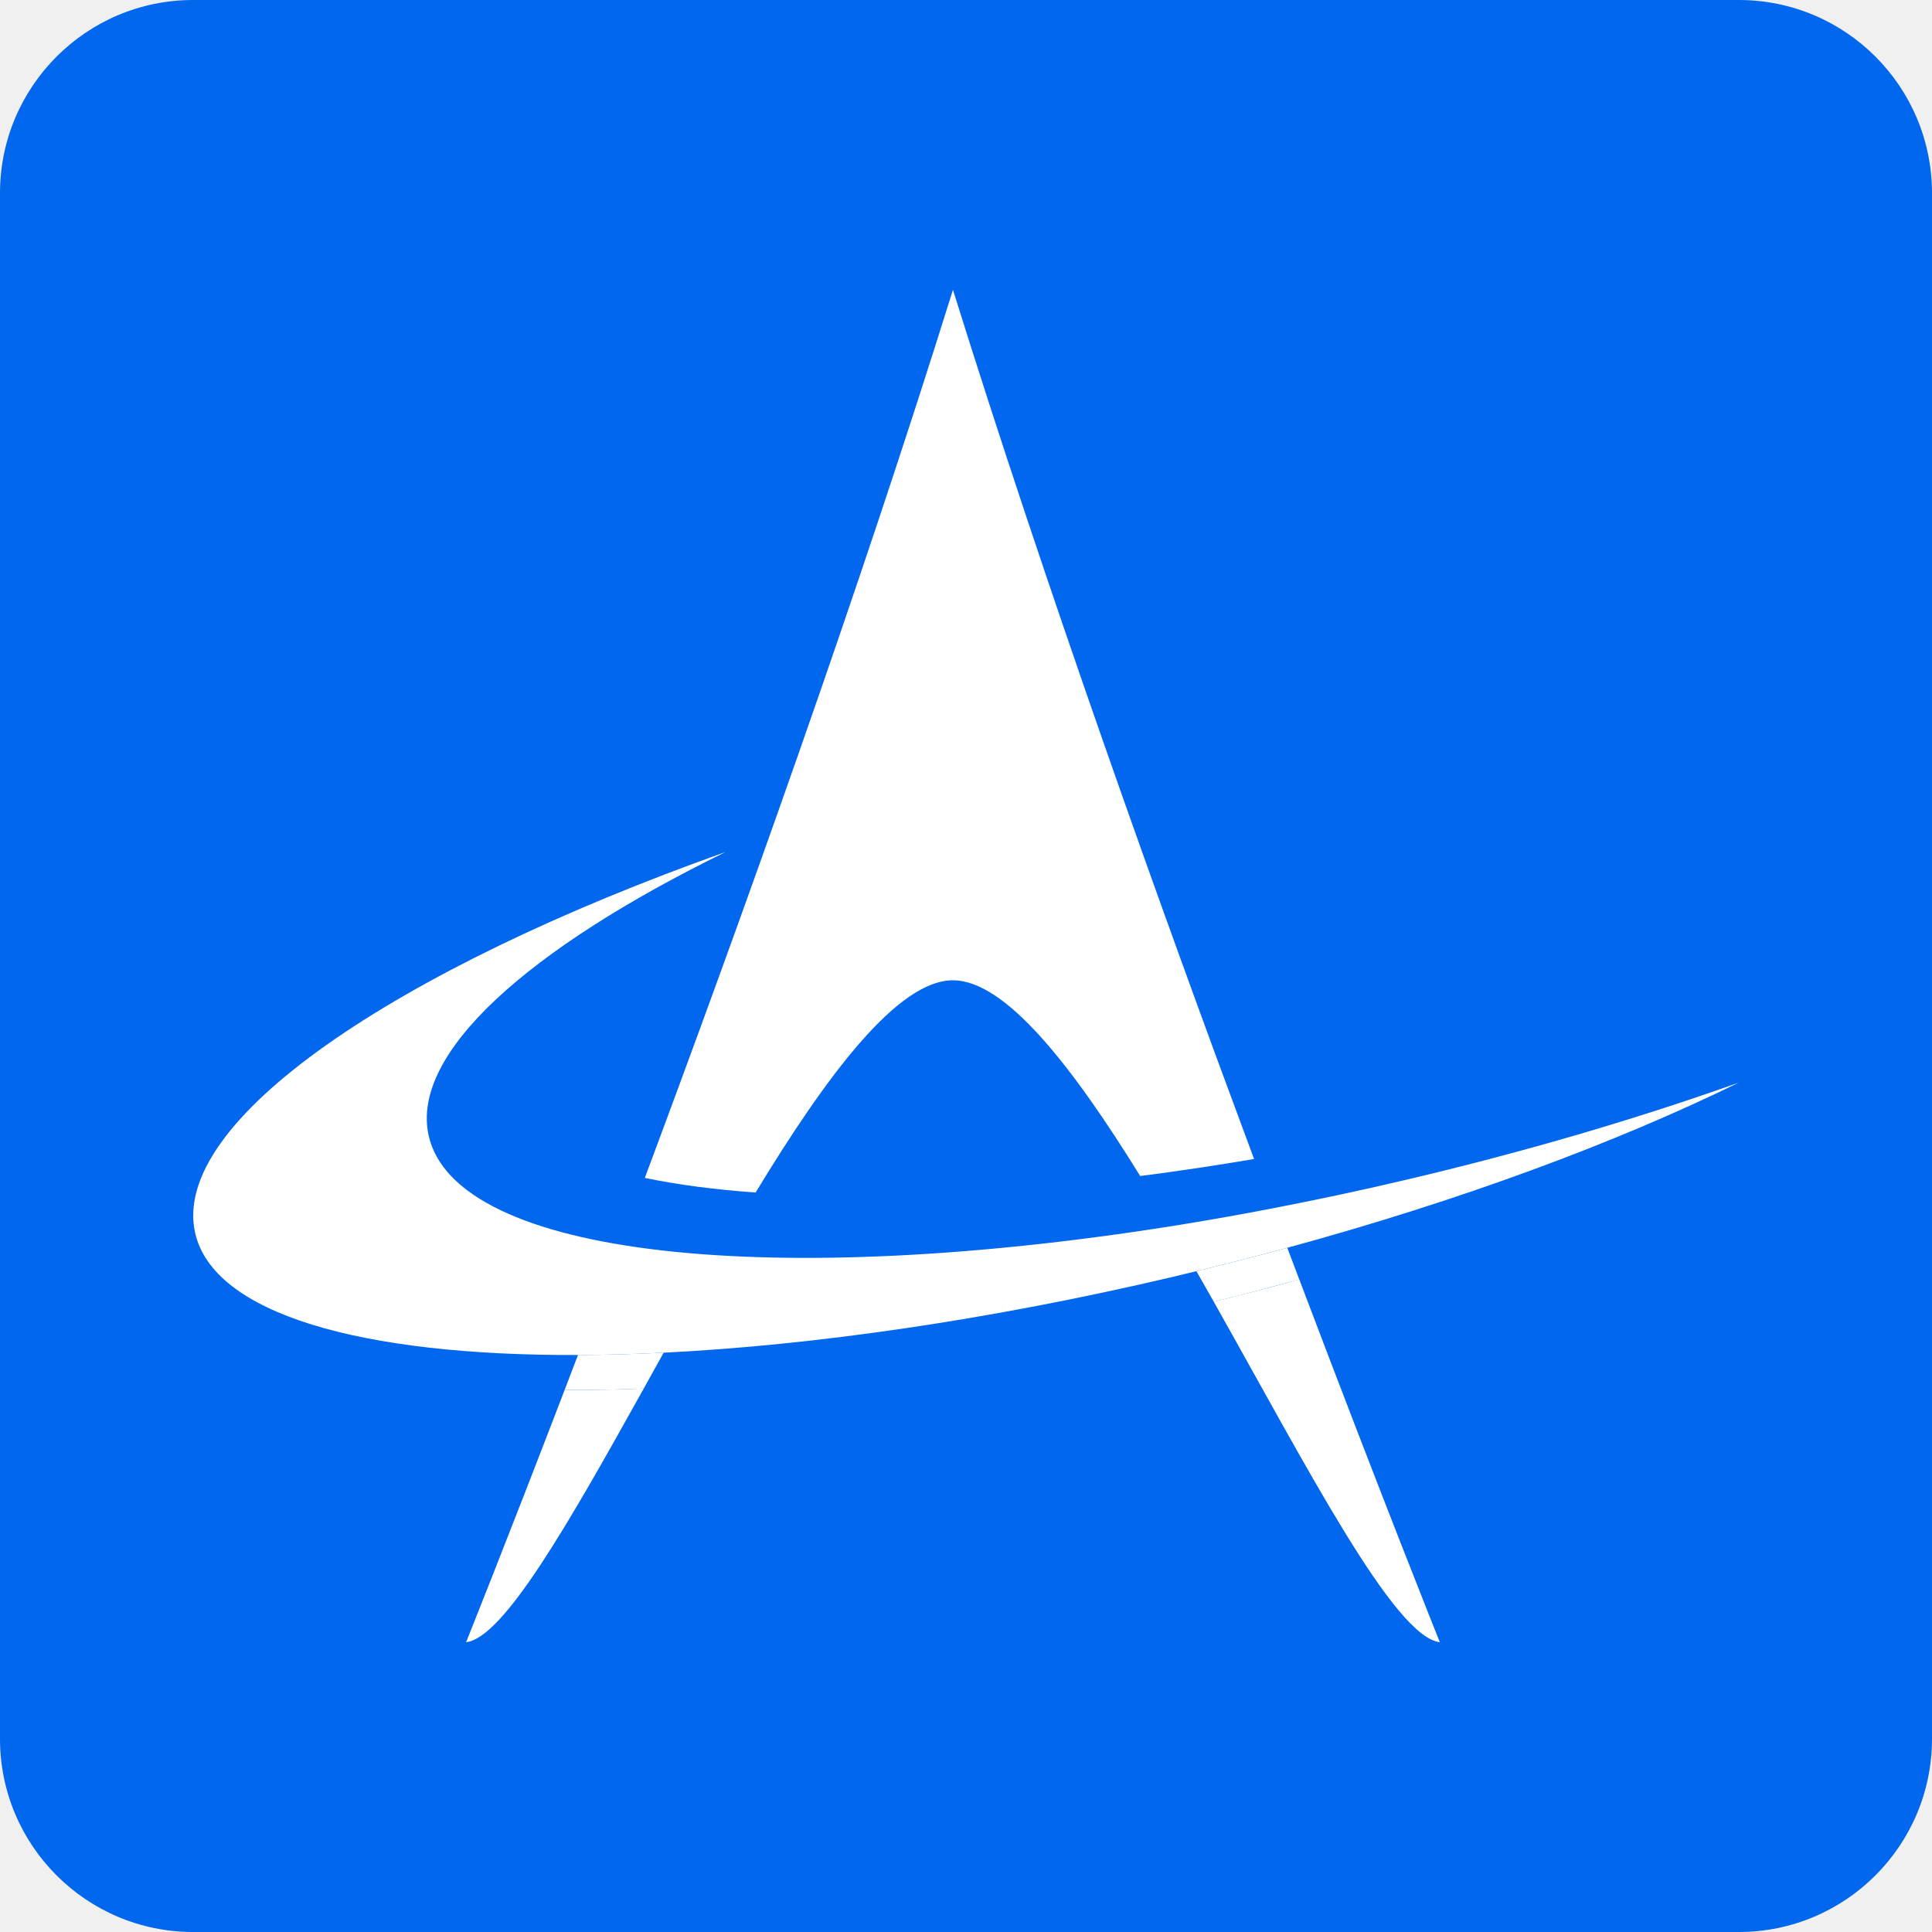
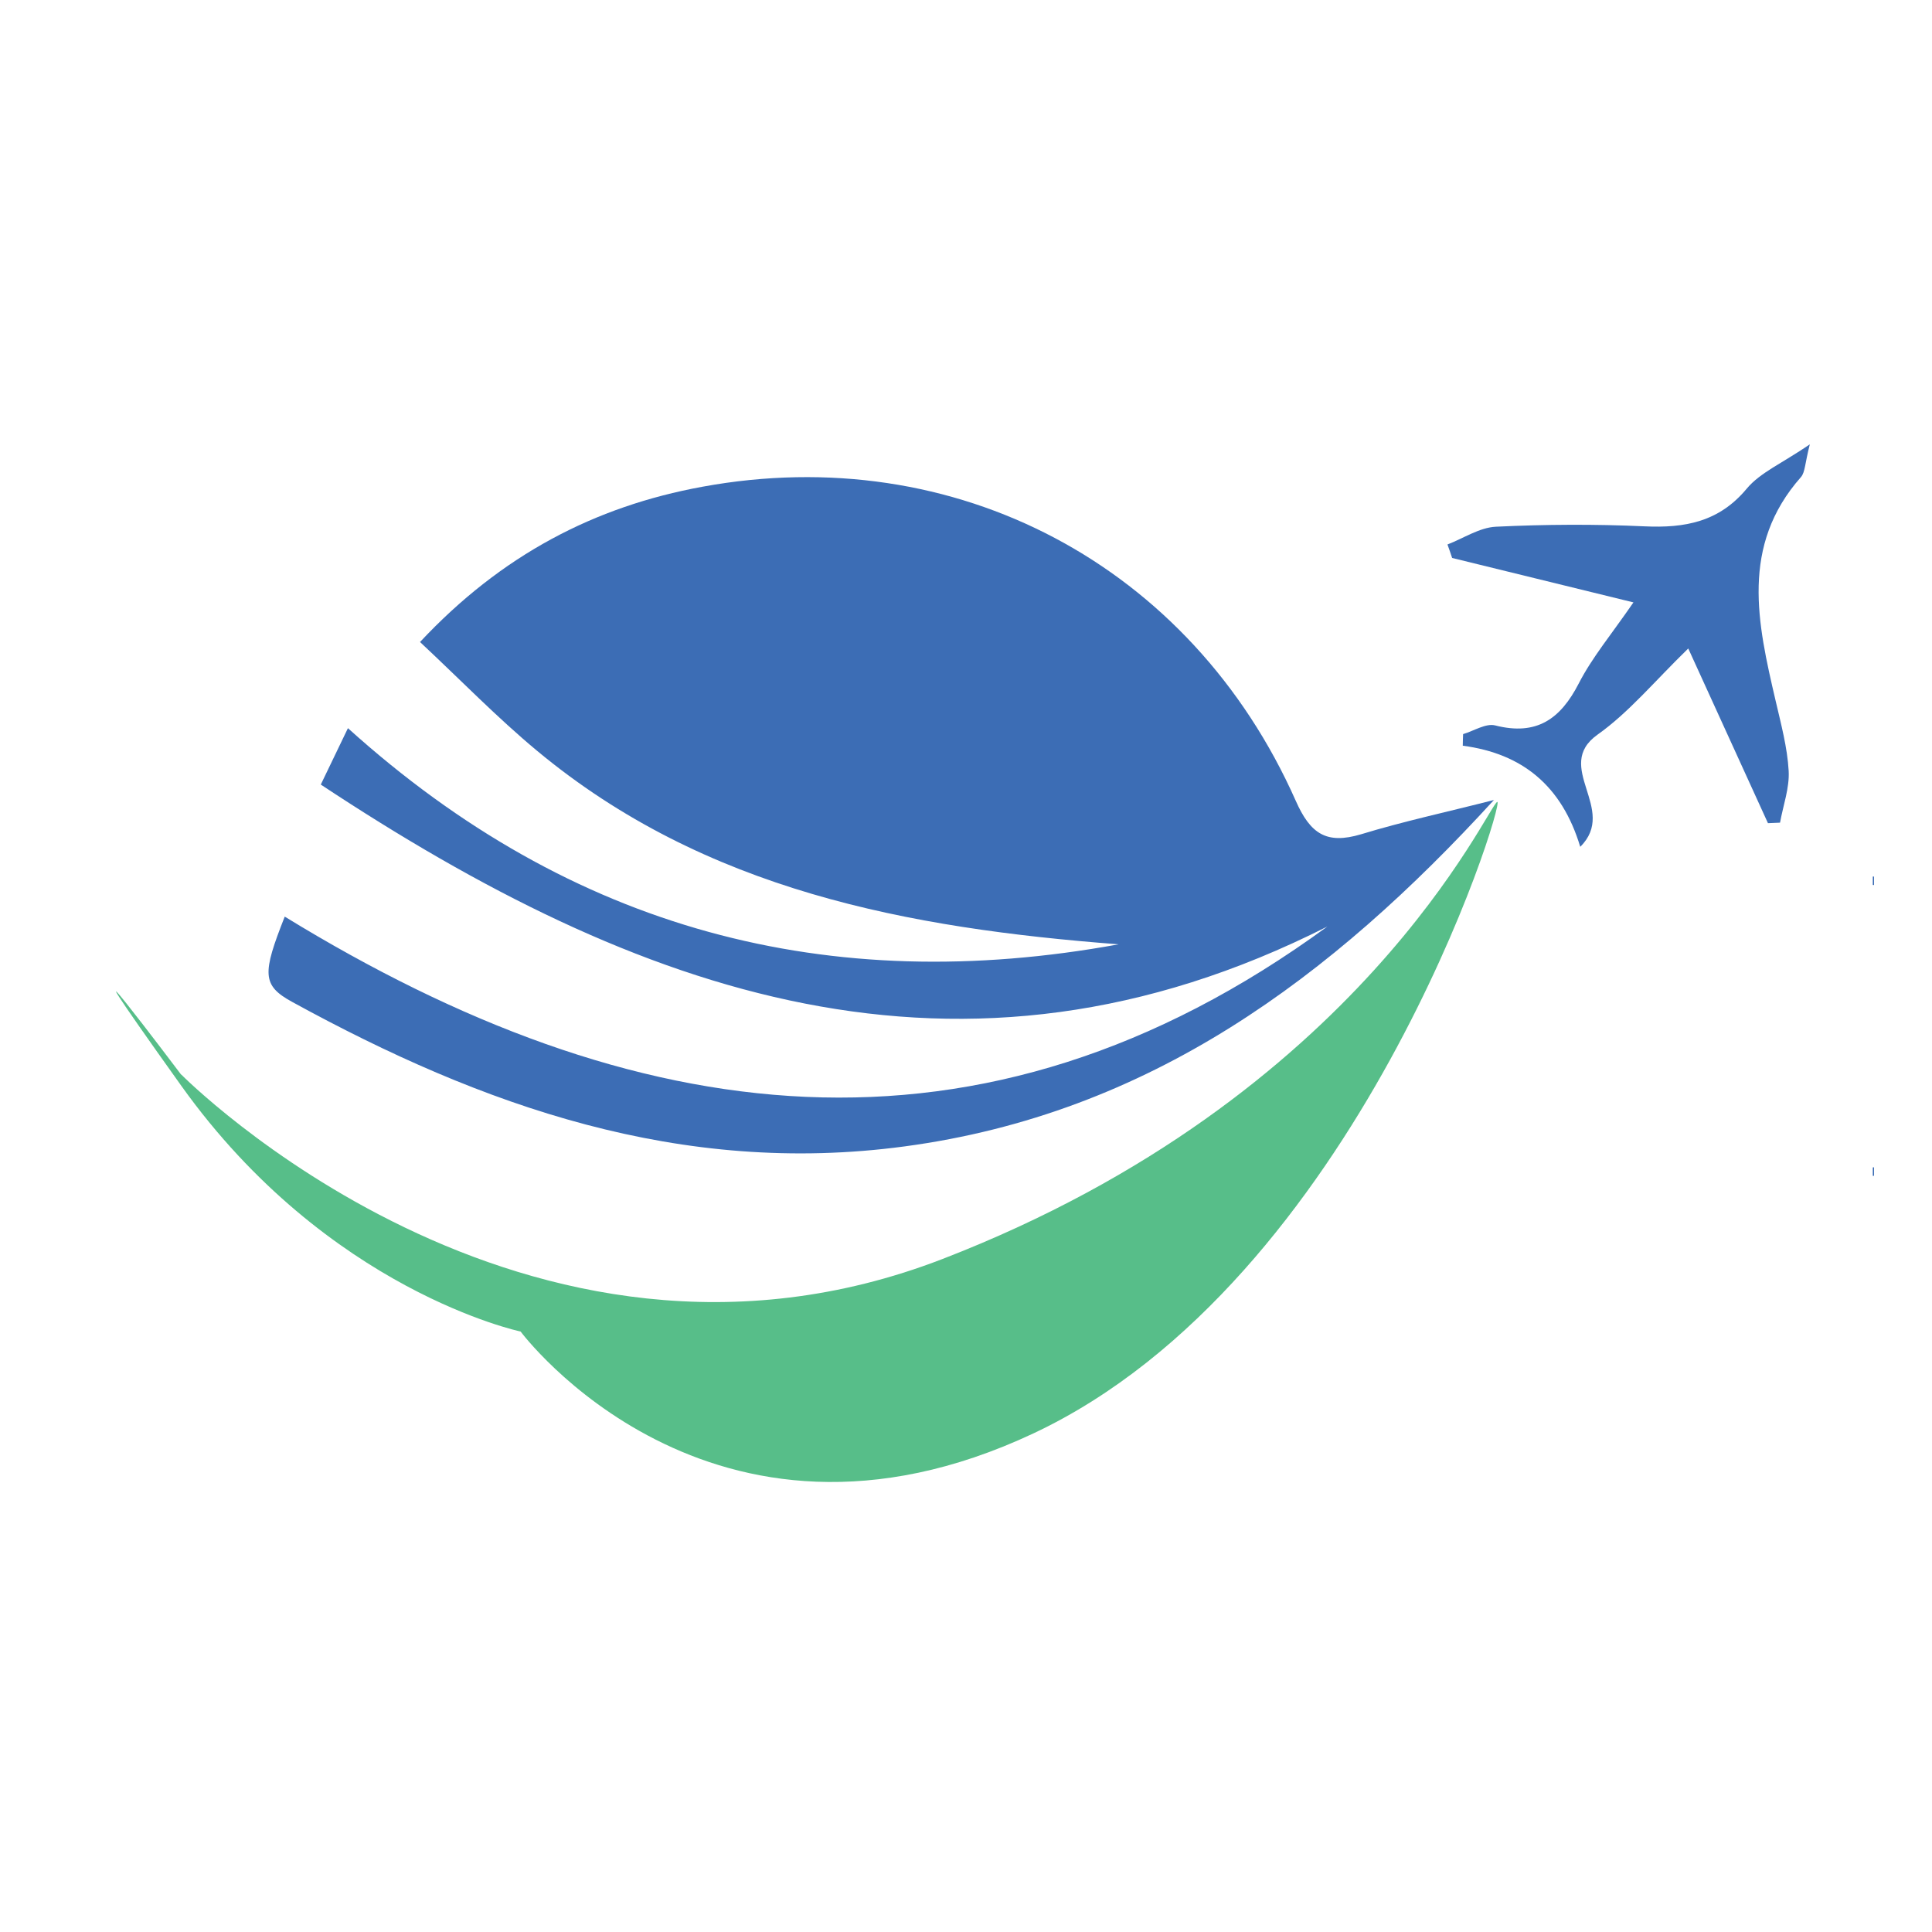
- <svg xmlns="http://www.w3.org/2000/svg" width="20" height="20" viewBox="0 0 20 20" fill="none">
-   <rect width="20" height="20" rx="2" fill="#0067EE" />
-   <path d="M7.822 12.345C8.561 11.127 9.294 10.148 9.865 10.148C10.409 10.148 11.1 11.037 11.803 12.174C12.187 12.125 12.581 12.066 12.982 11.998C12.004 9.372 10.823 6.07 9.865 3C8.883 6.147 7.667 9.538 6.675 12.194C7.016 12.264 7.4 12.315 7.822 12.345Z" fill="white" />
-   <path d="M18 11.207C16.948 11.581 15.789 11.923 14.56 12.212C14.091 12.323 13.628 12.421 13.173 12.509C12.851 12.571 12.534 12.627 12.222 12.678C8.016 13.358 4.715 13.018 4.437 11.753C4.25 10.904 5.464 9.822 7.513 8.819C4.059 10.046 1.767 11.614 2.019 12.758C2.205 13.602 3.736 14.035 5.983 14.027C6.268 14.026 6.564 14.018 6.87 14.003C8.421 13.926 10.233 13.667 12.142 13.218C12.224 13.198 12.304 13.179 12.385 13.159C12.704 13.082 13.018 13.001 13.326 12.917C15.118 12.428 16.722 11.833 18 11.207Z" fill="white" />
-   <path d="M5.845 14.389C5.231 15.989 4.825 17 4.825 17C5.214 16.956 5.894 15.757 6.664 14.374C6.43 14.383 6.203 14.388 5.983 14.389C5.937 14.389 5.891 14.389 5.845 14.389Z" fill="white" />
-   <path d="M13.326 13.279C13.076 13.347 12.822 13.412 12.565 13.476C13.534 15.195 14.434 16.947 14.905 17C14.905 17 14.3 15.491 13.45 13.244C13.408 13.256 13.367 13.268 13.326 13.279Z" fill="white" />
-   <path d="M5.983 14.027C5.936 14.151 5.89 14.271 5.845 14.389C5.891 14.389 5.937 14.389 5.983 14.389C6.203 14.389 6.431 14.383 6.664 14.374C6.732 14.252 6.801 14.128 6.87 14.003C6.564 14.018 6.268 14.026 5.983 14.027Z" fill="white" />
-   <path d="M13.45 13.245C13.409 13.137 13.368 13.028 13.326 12.917C13.018 13.001 12.704 13.082 12.385 13.159C12.445 13.264 12.505 13.37 12.565 13.476C12.822 13.413 13.076 13.347 13.326 13.279C13.367 13.268 13.408 13.256 13.45 13.245Z" fill="white" />
+ <svg xmlns="http://www.w3.org/2000/svg" width="100" height="100" viewBox="0 0 100 100" fill="none">
+   <rect width="100" height="100" fill="white" />
+   <g clip-path="url(#clip0_2001_21)">
+     <path d="M14.738 47.444C32.747 58.488 50.703 61.109 68.706 47.956C49.702 57.563 32.964 51.434 16.604 40.609L18.009 37.69C29.595 48.147 42.902 51.62 57.899 48.878C47.013 48.043 36.498 46.095 27.792 38.856C25.726 37.138 23.843 35.197 21.74 33.23C25.96 28.721 30.785 26.213 36.353 25.194C49.448 22.788 61.648 29.242 67.069 41.451C67.827 43.165 68.662 43.715 70.448 43.182C72.621 42.518 74.87 42.035 77.325 41.408C68.915 50.609 59.497 57.643 46.805 59.34C35.245 60.887 24.977 57.264 15.119 51.857C13.553 51 13.572 50.394 14.738 47.444Z" fill="#3C6DB5" />
+     <path d="M81.793 43.831C80.842 40.671 78.795 39.003 75.713 38.598C75.713 38.398 75.725 38.197 75.73 37.997C76.287 37.833 76.908 37.425 77.391 37.548C79.539 38.096 80.77 37.215 81.716 35.376C82.406 34.029 83.406 32.839 84.547 31.18L75.162 28.88C75.083 28.639 75.006 28.414 74.921 28.182C75.756 27.861 76.577 27.304 77.427 27.263C79.985 27.14 82.558 27.125 85.117 27.243C87.212 27.34 88.979 27.017 90.415 25.288C91.106 24.46 92.231 23.987 93.676 23C93.421 23.987 93.435 24.436 93.22 24.69C90.068 28.257 90.968 32.255 91.907 36.276C92.187 37.483 92.513 38.69 92.581 39.897C92.631 40.78 92.296 41.685 92.134 42.581L91.509 42.607L87.384 33.565C85.624 35.277 84.316 36.87 82.691 38.023C80.357 39.684 83.768 41.876 81.793 43.831Z" fill="#3C6DB5" />
+     <path d="M9.379 55.615C9.379 55.615 27.096 73.55 48.792 65.162C70.487 56.774 77.064 41.586 77.499 41.507C77.933 41.427 70.257 66.311 53.491 74.192C36.725 82.073 26.947 68.92 26.947 68.92C26.947 68.92 16.968 66.825 9.379 56.194C1.79 45.564 9.379 55.627 9.379 55.627" fill="#57BE89" />
+     <path d="M115.207 45.369V45.806C114.843 45.803 114.48 45.859 114.133 45.97C114.017 46.013 113.913 46.083 113.829 46.174C113.745 46.265 113.684 46.374 113.65 46.493C113.554 46.883 113.513 47.285 113.53 47.686V58.548C113.514 58.947 113.558 59.345 113.66 59.731C113.694 59.85 113.755 59.959 113.839 60.05C113.923 60.141 114.027 60.211 114.143 60.255C114.487 60.361 114.844 60.42 115.205 60.431V60.863C114.823 60.834 114.343 60.815 113.757 60.807C113.17 60.8 112.583 60.807 111.985 60.807C111.328 60.807 110.713 60.807 110.138 60.807C109.561 60.807 109.098 60.834 108.748 60.863V60.426C109.13 60.415 109.508 60.356 109.875 60.25C109.997 60.21 110.107 60.142 110.197 60.051C110.286 59.96 110.352 59.848 110.389 59.726C110.491 59.34 110.535 58.942 110.52 58.543V46.643L110.674 46.665L105.248 60.928H104.898L99.124 46.776V57.638C99.111 58.184 99.154 58.73 99.254 59.267C99.285 59.439 99.353 59.603 99.453 59.746C99.553 59.889 99.683 60.009 99.834 60.098C100.263 60.301 100.728 60.417 101.202 60.438V60.863C100.925 60.834 100.568 60.815 100.131 60.807C99.694 60.8 99.276 60.807 98.883 60.807C98.533 60.807 98.178 60.807 97.821 60.807C97.525 60.811 97.229 60.83 96.935 60.863V60.426C97.316 60.399 97.687 60.287 98.019 60.098C98.147 60.004 98.256 59.886 98.339 59.751C98.421 59.616 98.477 59.465 98.501 59.308C98.593 58.811 98.633 58.305 98.622 57.8V47.686C98.637 47.285 98.597 46.883 98.501 46.493C98.468 46.374 98.407 46.265 98.323 46.174C98.239 46.083 98.135 46.013 98.019 45.97C97.668 45.857 97.302 45.802 96.935 45.806V45.369C97.176 45.383 97.463 45.398 97.821 45.412C98.178 45.427 98.533 45.434 98.883 45.434C99.421 45.434 99.947 45.434 100.457 45.412L101.813 45.369L106.518 57.114L106.035 57.508L110.607 45.439H111.985C112.583 45.439 113.174 45.431 113.757 45.417C114.346 45.398 114.826 45.383 115.207 45.369Z" fill="#3C6DB5" />
+   </g>
+   <defs>
+     <clipPath id="clip0_2001_21">
+       <rect width="91" height="53.828" fill="white" transform="translate(6 23)" />
+     </clipPath>
+   </defs>
</svg>
